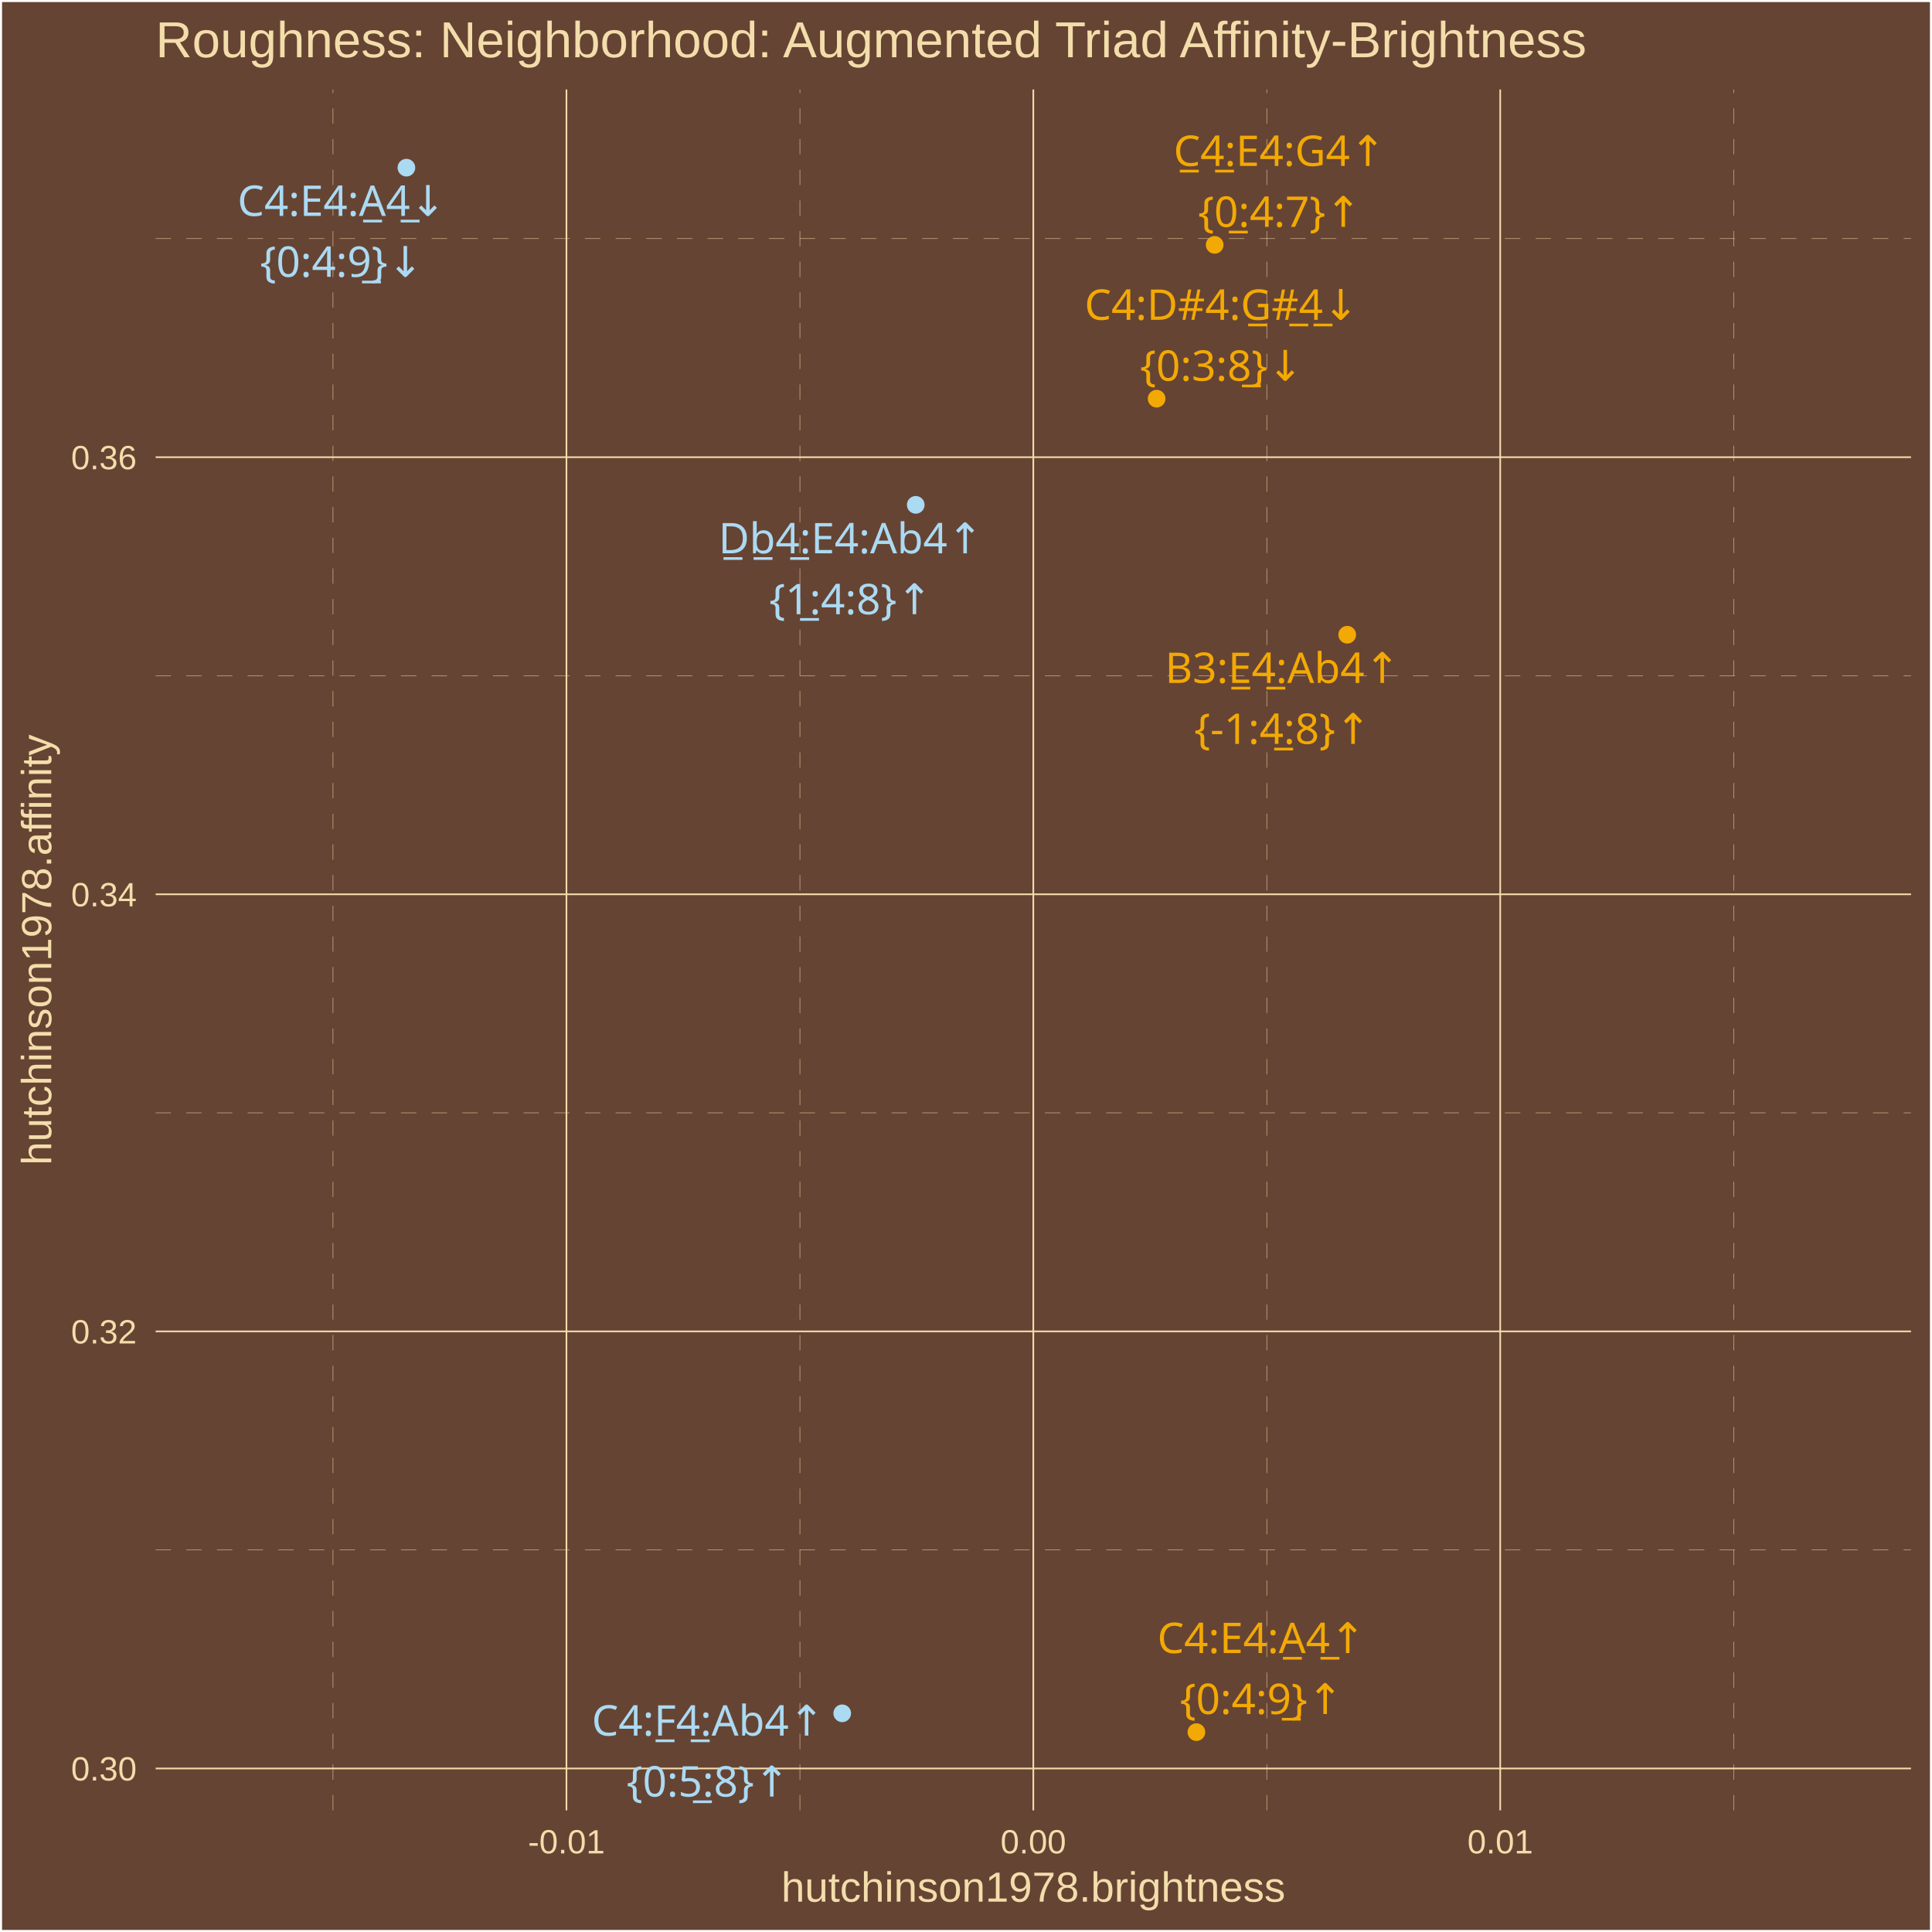
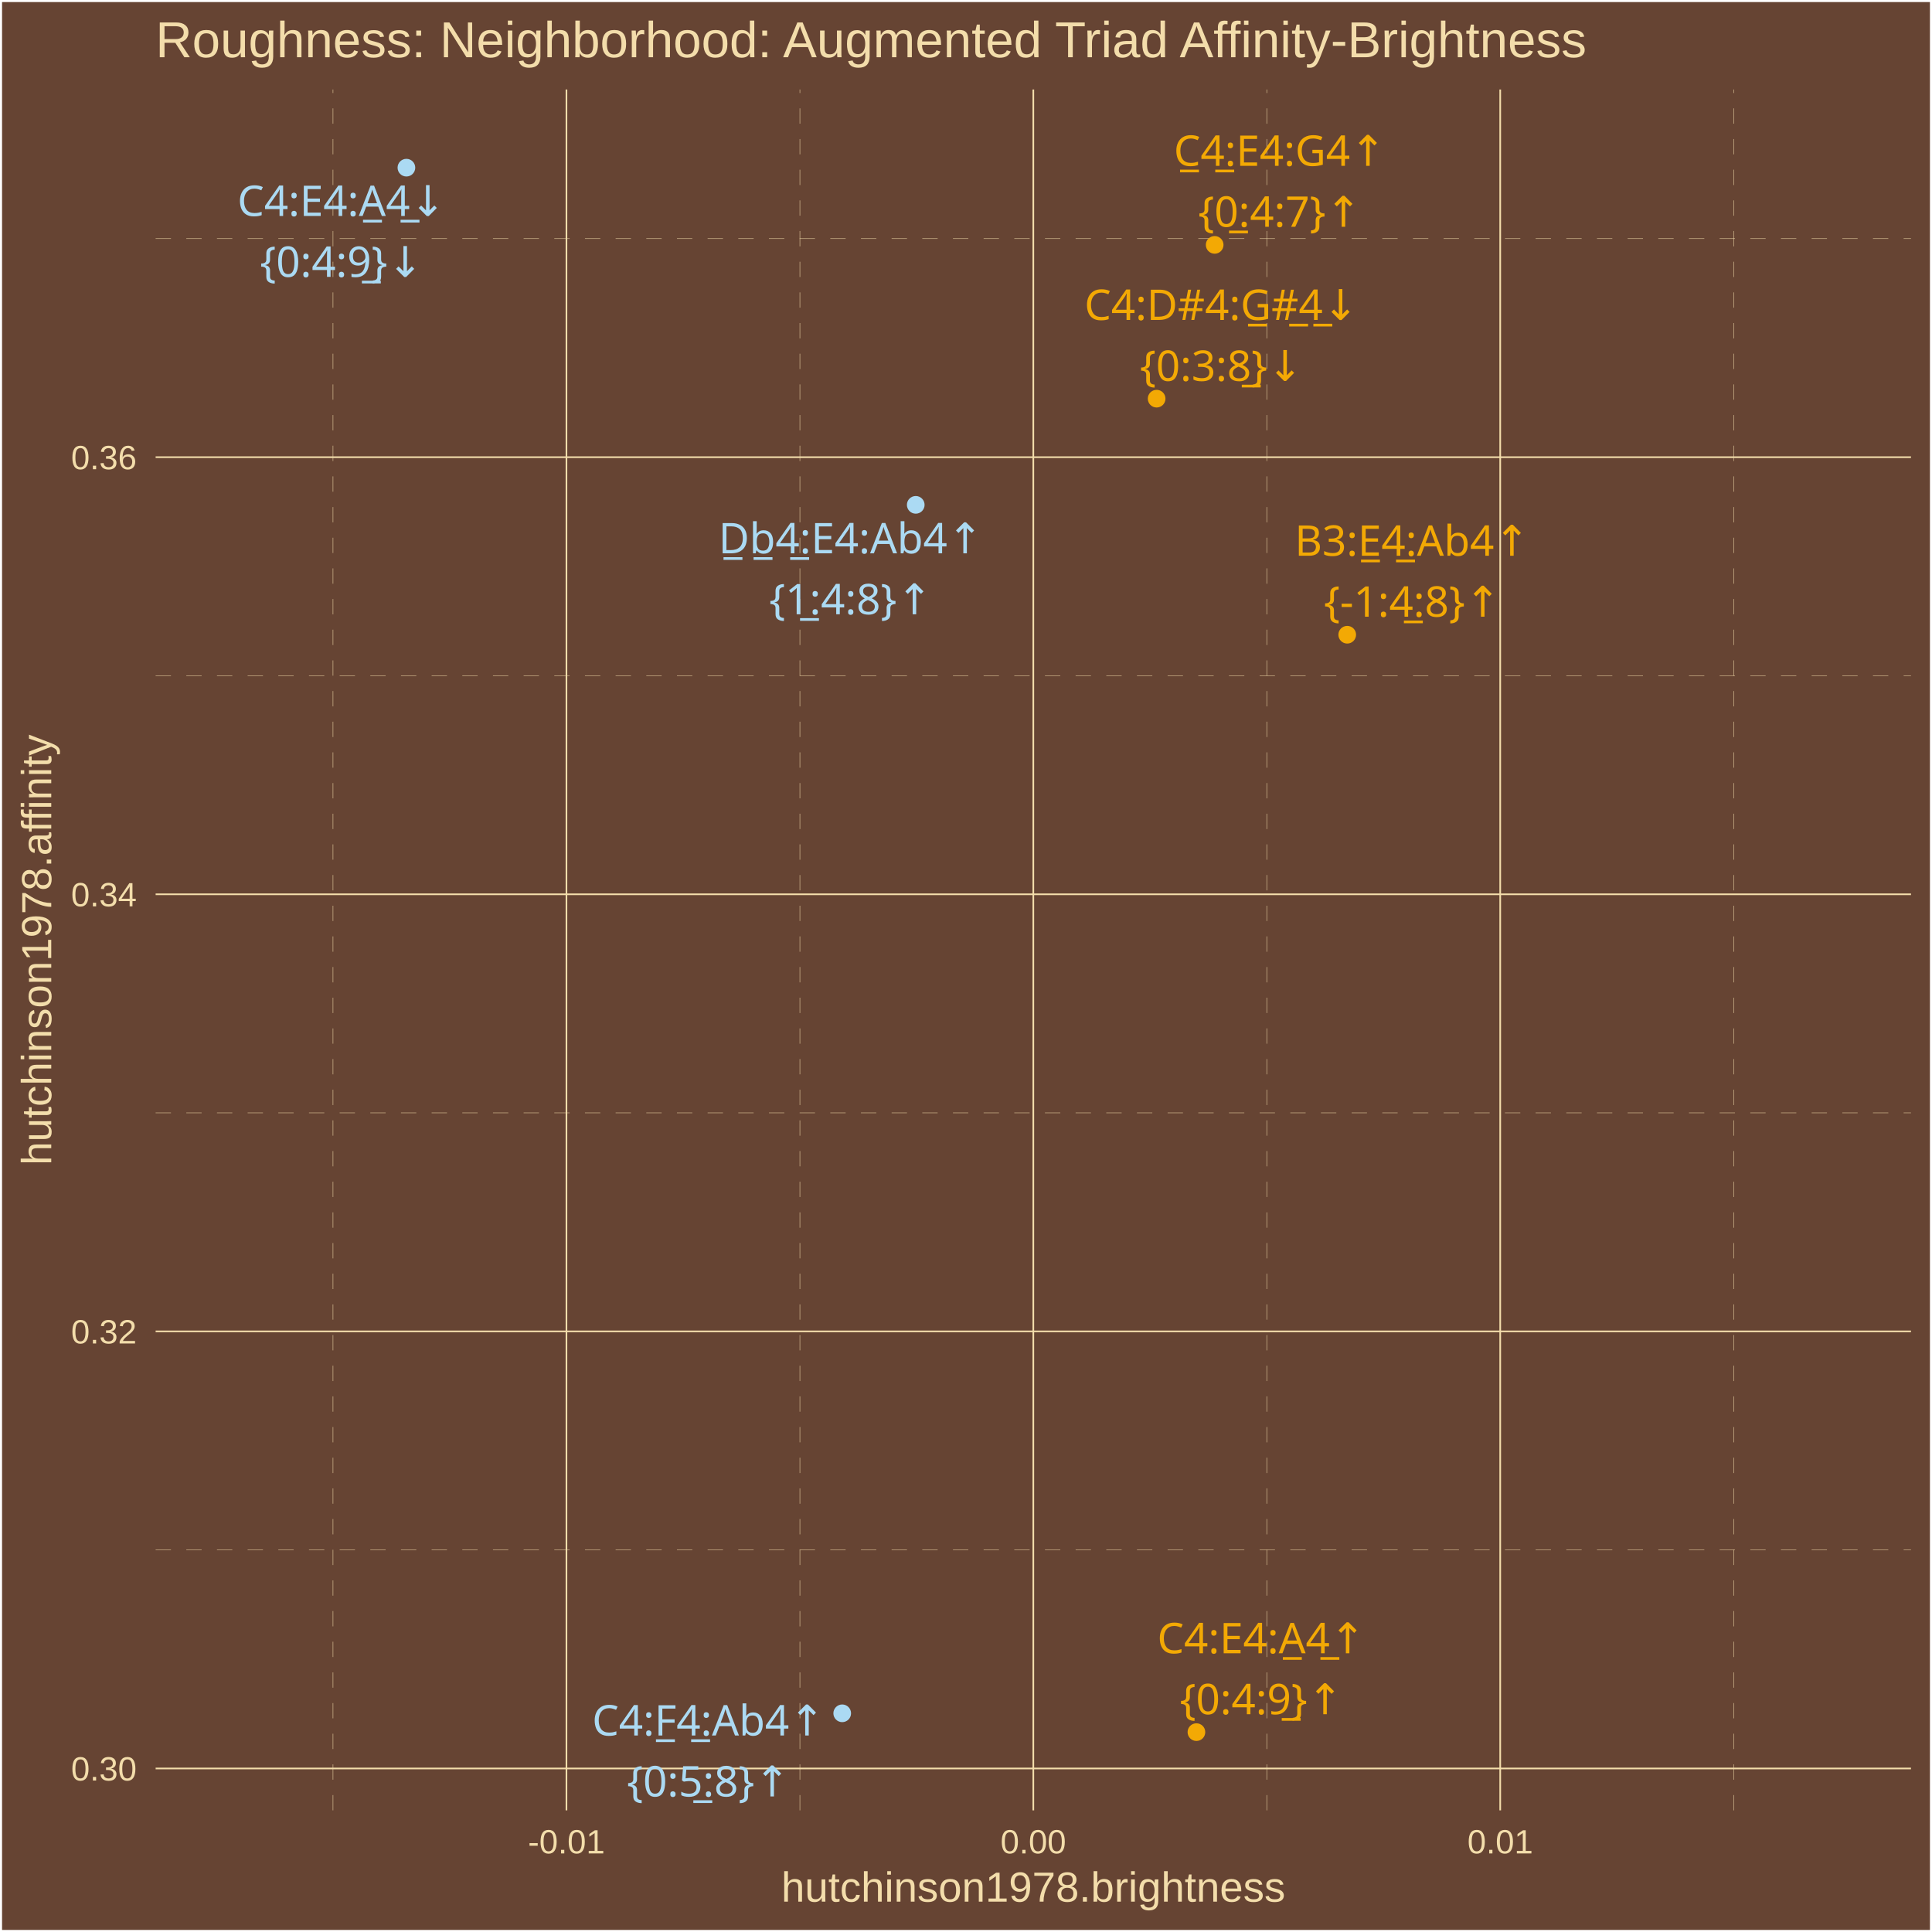
<svg xmlns="http://www.w3.org/2000/svg" class="svglite" width="504.00pt" height="504.00pt" viewBox="0 0 504.00 504.00">
  <defs>
    <style type="text/css">
    .svglite line, .svglite polyline, .svglite polygon, .svglite path, .svglite rect, .svglite circle {
      fill: none;
      stroke: #000000;
      stroke-linecap: round;
      stroke-linejoin: round;
      stroke-miterlimit: 10.00;
    }
    .svglite text {
      white-space: pre;
    }
  </style>
  </defs>
  <rect width="100%" height="100%" style="stroke: none; fill: #664433;" />
  <defs>
    <clipPath id="cpMC4wMHw1MDQuMDB8MC4wMHw1MDQuMDA=">
      <rect x="0.00" y="0.00" width="504.00" height="504.00" />
    </clipPath>
  </defs>
  <g clip-path="url(#cpMC4wMHw1MDQuMDB8MC4wMHw1MDQuMDA=)">
    <rect x="0.00" y="-0" width="504.00" height="504.00" style="stroke-width: 1.07; stroke: #FFFFFF; fill: #664433;" />
  </g>
  <defs>
    <clipPath id="cpNDAuNjB8NDk4LjUyfDIzLjM0fDQ3Mi4yNw==">
      <rect x="40.60" y="23.34" width="457.92" height="448.93" />
    </clipPath>
  </defs>
  <g clip-path="url(#cpNDAuNjB8NDk4LjUyfDIzLjM0fDQ3Mi4yNw==)">
    <rect x="40.60" y="23.34" width="457.92" height="448.93" style="stroke-width: 1.07; stroke: none; fill: #664433;" />
    <polyline points="40.60,404.33 498.52,404.33 " style="stroke-width: 0.11; stroke: #F3DDAB; stroke-dasharray: 4.00,4.00; stroke-linecap: butt;" />
    <polyline points="40.60,290.30 498.52,290.30 " style="stroke-width: 0.11; stroke: #F3DDAB; stroke-dasharray: 4.00,4.00; stroke-linecap: butt;" />
    <polyline points="40.60,176.28 498.52,176.28 " style="stroke-width: 0.11; stroke: #F3DDAB; stroke-dasharray: 4.00,4.00; stroke-linecap: butt;" />
    <polyline points="40.60,62.25 498.52,62.25 " style="stroke-width: 0.11; stroke: #F3DDAB; stroke-dasharray: 4.00,4.00; stroke-linecap: butt;" />
    <polyline points="86.87,472.27 86.87,23.34 " style="stroke-width: 0.11; stroke: #F3DDAB; stroke-dasharray: 4.00,4.00; stroke-linecap: butt;" />
    <polyline points="208.67,472.27 208.67,23.34 " style="stroke-width: 0.11; stroke: #F3DDAB; stroke-dasharray: 4.00,4.00; stroke-linecap: butt;" />
    <polyline points="330.46,472.27 330.46,23.34 " style="stroke-width: 0.11; stroke: #F3DDAB; stroke-dasharray: 4.00,4.00; stroke-linecap: butt;" />
    <polyline points="452.25,472.27 452.25,23.34 " style="stroke-width: 0.11; stroke: #F3DDAB; stroke-dasharray: 4.00,4.00; stroke-linecap: butt;" />
    <polyline points="40.60,461.34 498.52,461.34 " style="stroke-width: 0.43; stroke: #F3DDAB; stroke-linecap: butt;" />
    <polyline points="40.60,347.32 498.52,347.32 " style="stroke-width: 0.43; stroke: #F3DDAB; stroke-linecap: butt;" />
    <polyline points="40.60,233.29 498.52,233.29 " style="stroke-width: 0.43; stroke: #F3DDAB; stroke-linecap: butt;" />
    <polyline points="40.60,119.27 498.52,119.27 " style="stroke-width: 0.43; stroke: #F3DDAB; stroke-linecap: butt;" />
    <polyline points="147.77,472.27 147.77,23.34 " style="stroke-width: 0.43; stroke: #F3DDAB; stroke-linecap: butt;" />
    <polyline points="269.56,472.27 269.56,23.34 " style="stroke-width: 0.43; stroke: #F3DDAB; stroke-linecap: butt;" />
    <polyline points="391.36,472.27 391.36,23.34 " style="stroke-width: 0.43; stroke: #F3DDAB; stroke-linecap: butt;" />
    <circle cx="351.45" cy="165.58" r="1.95" style="stroke-width: 0.71; stroke: #F3A904; fill: #F3A904;" />
    <circle cx="301.73" cy="104.00" r="1.95" style="stroke-width: 0.71; stroke: #F3A904; fill: #F3A904;" />
    <circle cx="316.87" cy="63.88" r="1.95" style="stroke-width: 0.71; stroke: #F3A904; fill: #F3A904;" />
    <circle cx="238.89" cy="131.70" r="1.95" style="stroke-width: 0.71; stroke: #ABDAF3; fill: #ABDAF3;" />
    <circle cx="219.71" cy="446.95" r="1.95" style="stroke-width: 0.71; stroke: #ABDAF3; fill: #ABDAF3;" />
    <circle cx="312.11" cy="451.86" r="1.95" style="stroke-width: 0.71; stroke: #F3A904; fill: #F3A904;" />
    <circle cx="106.02" cy="43.74" r="1.95" style="stroke-width: 0.71; stroke: #ABDAF3; fill: #ABDAF3;" />
-     <text x="334.56" y="178.16" text-anchor="middle" style="font-size: 11.04px;fill: #F3A904; font-family: &quot;Arial Unicode MS&quot;;" textLength="60.61px" lengthAdjust="spacingAndGlyphs">B3:E̲4̲:Ab4↑</text>
-     <text x="334.56" y="194.06" text-anchor="middle" style="font-size: 11.04px;fill: #F3A904; font-family: &quot;Arial Unicode MS&quot;;" textLength="43.44px" lengthAdjust="spacingAndGlyphs">{-1:4̲:8}↑</text>
-     <text x="318.65" y="83.43" text-anchor="middle" style="font-size: 11.04px;fill: #F3A904; font-family: &quot;Arial Unicode MS&quot;;" textLength="69.18px" lengthAdjust="spacingAndGlyphs">C4:D#4:G̲#̲4̲↓</text>
-     <text x="318.65" y="99.33" text-anchor="middle" style="font-size: 11.04px;fill: #F3A904; font-family: &quot;Arial Unicode MS&quot;;" textLength="39.77px" lengthAdjust="spacingAndGlyphs">{0:3:8̲}↓</text>
-     <text x="333.78" y="43.29" text-anchor="middle" style="font-size: 11.04px;fill: #F3A904; font-family: &quot;Arial Unicode MS&quot;;" textLength="56.30px" lengthAdjust="spacingAndGlyphs">C̲4̲:E4:G4↑</text>
-     <text x="333.78" y="59.18" text-anchor="middle" style="font-size: 11.04px;fill: #F3A904; font-family: &quot;Arial Unicode MS&quot;;" textLength="39.77px" lengthAdjust="spacingAndGlyphs">{0̲:4:7}↑</text>
+     <text x="368.39" y="144.98" text-anchor="middle" style="font-size: 11.04px;fill: #F3A904; font-family: &quot;Arial Unicode MS&quot;;" textLength="60.61px" lengthAdjust="spacingAndGlyphs">B3:E̲4̲:Ab4↑</text>
+     <text x="368.39" y="160.88" text-anchor="middle" style="font-size: 11.04px;fill: #F3A904; font-family: &quot;Arial Unicode MS&quot;;" textLength="43.44px" lengthAdjust="spacingAndGlyphs">{-1:4̲:8}↑</text>
+     <text x="318.61" y="83.46" text-anchor="middle" style="font-size: 11.04px;fill: #F3A904; font-family: &quot;Arial Unicode MS&quot;;" textLength="69.18px" lengthAdjust="spacingAndGlyphs">C4:D#4:G̲#̲4̲↓</text>
+     <text x="318.61" y="99.36" text-anchor="middle" style="font-size: 11.04px;fill: #F3A904; font-family: &quot;Arial Unicode MS&quot;;" textLength="39.77px" lengthAdjust="spacingAndGlyphs">{0:3:8̲}↓</text>
+     <text x="333.83" y="43.26" text-anchor="middle" style="font-size: 11.04px;fill: #F3A904; font-family: &quot;Arial Unicode MS&quot;;" textLength="56.30px" lengthAdjust="spacingAndGlyphs">C̲4̲:E4:G4↑</text>
+     <text x="333.83" y="59.16" text-anchor="middle" style="font-size: 11.04px;fill: #F3A904; font-family: &quot;Arial Unicode MS&quot;;" textLength="39.77px" lengthAdjust="spacingAndGlyphs">{0̲:4:7}↑</text>
    <text x="221.91" y="144.35" text-anchor="middle" style="font-size: 11.04px;fill: #ABDAF3; font-family: &quot;Arial Unicode MS&quot;;" textLength="67.35px" lengthAdjust="spacingAndGlyphs">D̲b̲4̲:E4:Ab4↑</text>
-     <text x="221.91" y="160.24" text-anchor="middle" style="font-size: 11.04px;fill: #ABDAF3; font-family: &quot;Arial Unicode MS&quot;;" textLength="39.77px" lengthAdjust="spacingAndGlyphs">{1̲:4:8}↑</text>
-     <text x="184.70" y="452.77" text-anchor="middle" style="font-size: 11.04px;fill: #ABDAF3; font-family: &quot;Arial Unicode MS&quot;;" textLength="60.60px" lengthAdjust="spacingAndGlyphs">C4:F̲4̲:Ab4↑</text>
-     <text x="184.70" y="468.67" text-anchor="middle" style="font-size: 11.04px;fill: #ABDAF3; font-family: &quot;Arial Unicode MS&quot;;" textLength="39.77px" lengthAdjust="spacingAndGlyphs">{0:5̲:8}↑</text>
-     <text x="329.05" y="431.24" text-anchor="middle" style="font-size: 11.04px;fill: #F3A904; font-family: &quot;Arial Unicode MS&quot;;" textLength="55.08px" lengthAdjust="spacingAndGlyphs">C4:E4:A̲4̲↑</text>
-     <text x="329.05" y="447.14" text-anchor="middle" style="font-size: 11.04px;fill: #F3A904; font-family: &quot;Arial Unicode MS&quot;;" textLength="39.77px" lengthAdjust="spacingAndGlyphs">{0:4:9̲}↑</text>
-     <text x="89.10" y="56.32" text-anchor="middle" style="font-size: 11.04px;fill: #ABDAF3; font-family: &quot;Arial Unicode MS&quot;;" textLength="55.08px" lengthAdjust="spacingAndGlyphs">C4:E4:A̲4̲↓</text>
-     <text x="89.10" y="72.22" text-anchor="middle" style="font-size: 11.04px;fill: #ABDAF3; font-family: &quot;Arial Unicode MS&quot;;" textLength="39.77px" lengthAdjust="spacingAndGlyphs">{0:4:9̲}↓</text>
+     <text x="221.91" y="160.25" text-anchor="middle" style="font-size: 11.04px;fill: #ABDAF3; font-family: &quot;Arial Unicode MS&quot;;" textLength="39.77px" lengthAdjust="spacingAndGlyphs">{1̲:4:8}↑</text>
+     <text x="184.80" y="452.74" text-anchor="middle" style="font-size: 11.04px;fill: #ABDAF3; font-family: &quot;Arial Unicode MS&quot;;" textLength="60.60px" lengthAdjust="spacingAndGlyphs">C4:F̲4̲:Ab4↑</text>
+     <text x="184.80" y="468.64" text-anchor="middle" style="font-size: 11.04px;fill: #ABDAF3; font-family: &quot;Arial Unicode MS&quot;;" textLength="39.77px" lengthAdjust="spacingAndGlyphs">{0:5̲:8}↑</text>
+     <text x="329.03" y="431.29" text-anchor="middle" style="font-size: 11.04px;fill: #F3A904; font-family: &quot;Arial Unicode MS&quot;;" textLength="55.08px" lengthAdjust="spacingAndGlyphs">C4:E4:A̲4̲↑</text>
+     <text x="329.03" y="447.19" text-anchor="middle" style="font-size: 11.04px;fill: #F3A904; font-family: &quot;Arial Unicode MS&quot;;" textLength="39.77px" lengthAdjust="spacingAndGlyphs">{0:4:9̲}↑</text>
+     <text x="89.07" y="56.34" text-anchor="middle" style="font-size: 11.04px;fill: #ABDAF3; font-family: &quot;Arial Unicode MS&quot;;" textLength="55.08px" lengthAdjust="spacingAndGlyphs">C4:E4:A̲4̲↓</text>
+     <text x="89.07" y="72.23" text-anchor="middle" style="font-size: 11.04px;fill: #ABDAF3; font-family: &quot;Arial Unicode MS&quot;;" textLength="39.77px" lengthAdjust="spacingAndGlyphs">{0:4:9̲}↓</text>
  </g>
  <g clip-path="url(#cpMC4wMHw1MDQuMDB8MC4wMHw1MDQuMDA=)">
    <text x="35.67" y="464.49" text-anchor="end" style="font-size: 8.80px;fill: #F3DDAB; font-family: &quot;Arial&quot;;" textLength="17.13px" lengthAdjust="spacingAndGlyphs">0.30</text>
    <text x="35.67" y="350.47" text-anchor="end" style="font-size: 8.80px;fill: #F3DDAB; font-family: &quot;Arial&quot;;" textLength="17.13px" lengthAdjust="spacingAndGlyphs">0.32</text>
    <text x="35.67" y="236.44" text-anchor="end" style="font-size: 8.80px;fill: #F3DDAB; font-family: &quot;Arial&quot;;" textLength="17.13px" lengthAdjust="spacingAndGlyphs">0.34</text>
    <text x="35.67" y="122.42" text-anchor="end" style="font-size: 8.80px;fill: #F3DDAB; font-family: &quot;Arial&quot;;" textLength="17.13px" lengthAdjust="spacingAndGlyphs">0.36</text>
    <text x="147.77" y="483.50" text-anchor="middle" style="font-size: 8.80px;fill: #F3DDAB; font-family: &quot;Arial&quot;;" textLength="20.06px" lengthAdjust="spacingAndGlyphs">-0.01</text>
    <text x="269.56" y="483.50" text-anchor="middle" style="font-size: 8.80px;fill: #F3DDAB; font-family: &quot;Arial&quot;;" textLength="17.13px" lengthAdjust="spacingAndGlyphs">0.00</text>
    <text x="391.36" y="483.50" text-anchor="middle" style="font-size: 8.80px;fill: #F3DDAB; font-family: &quot;Arial&quot;;" textLength="17.13px" lengthAdjust="spacingAndGlyphs">0.01</text>
    <text x="269.56" y="496.09" text-anchor="middle" style="font-size: 11.00px;fill: #F3DDAB; font-family: &quot;Arial&quot;;" textLength="131.51px" lengthAdjust="spacingAndGlyphs">hutchinson1978.brightness</text>
    <text transform="translate(13.37,247.80) rotate(-90)" text-anchor="middle" style="font-size: 11.00px;fill: #F3DDAB; font-family: &quot;Arial&quot;;" textLength="112.53px" lengthAdjust="spacingAndGlyphs">hutchinson1978.affinity</text>
    <text x="40.60" y="14.94" style="font-size: 13.20px;fill: #F3DDAB; font-family: &quot;Arial&quot;;" textLength="375.43px" lengthAdjust="spacingAndGlyphs">Roughness: Neighborhood: Augmented Triad Affinity-Brightness</text>
  </g>
</svg>
